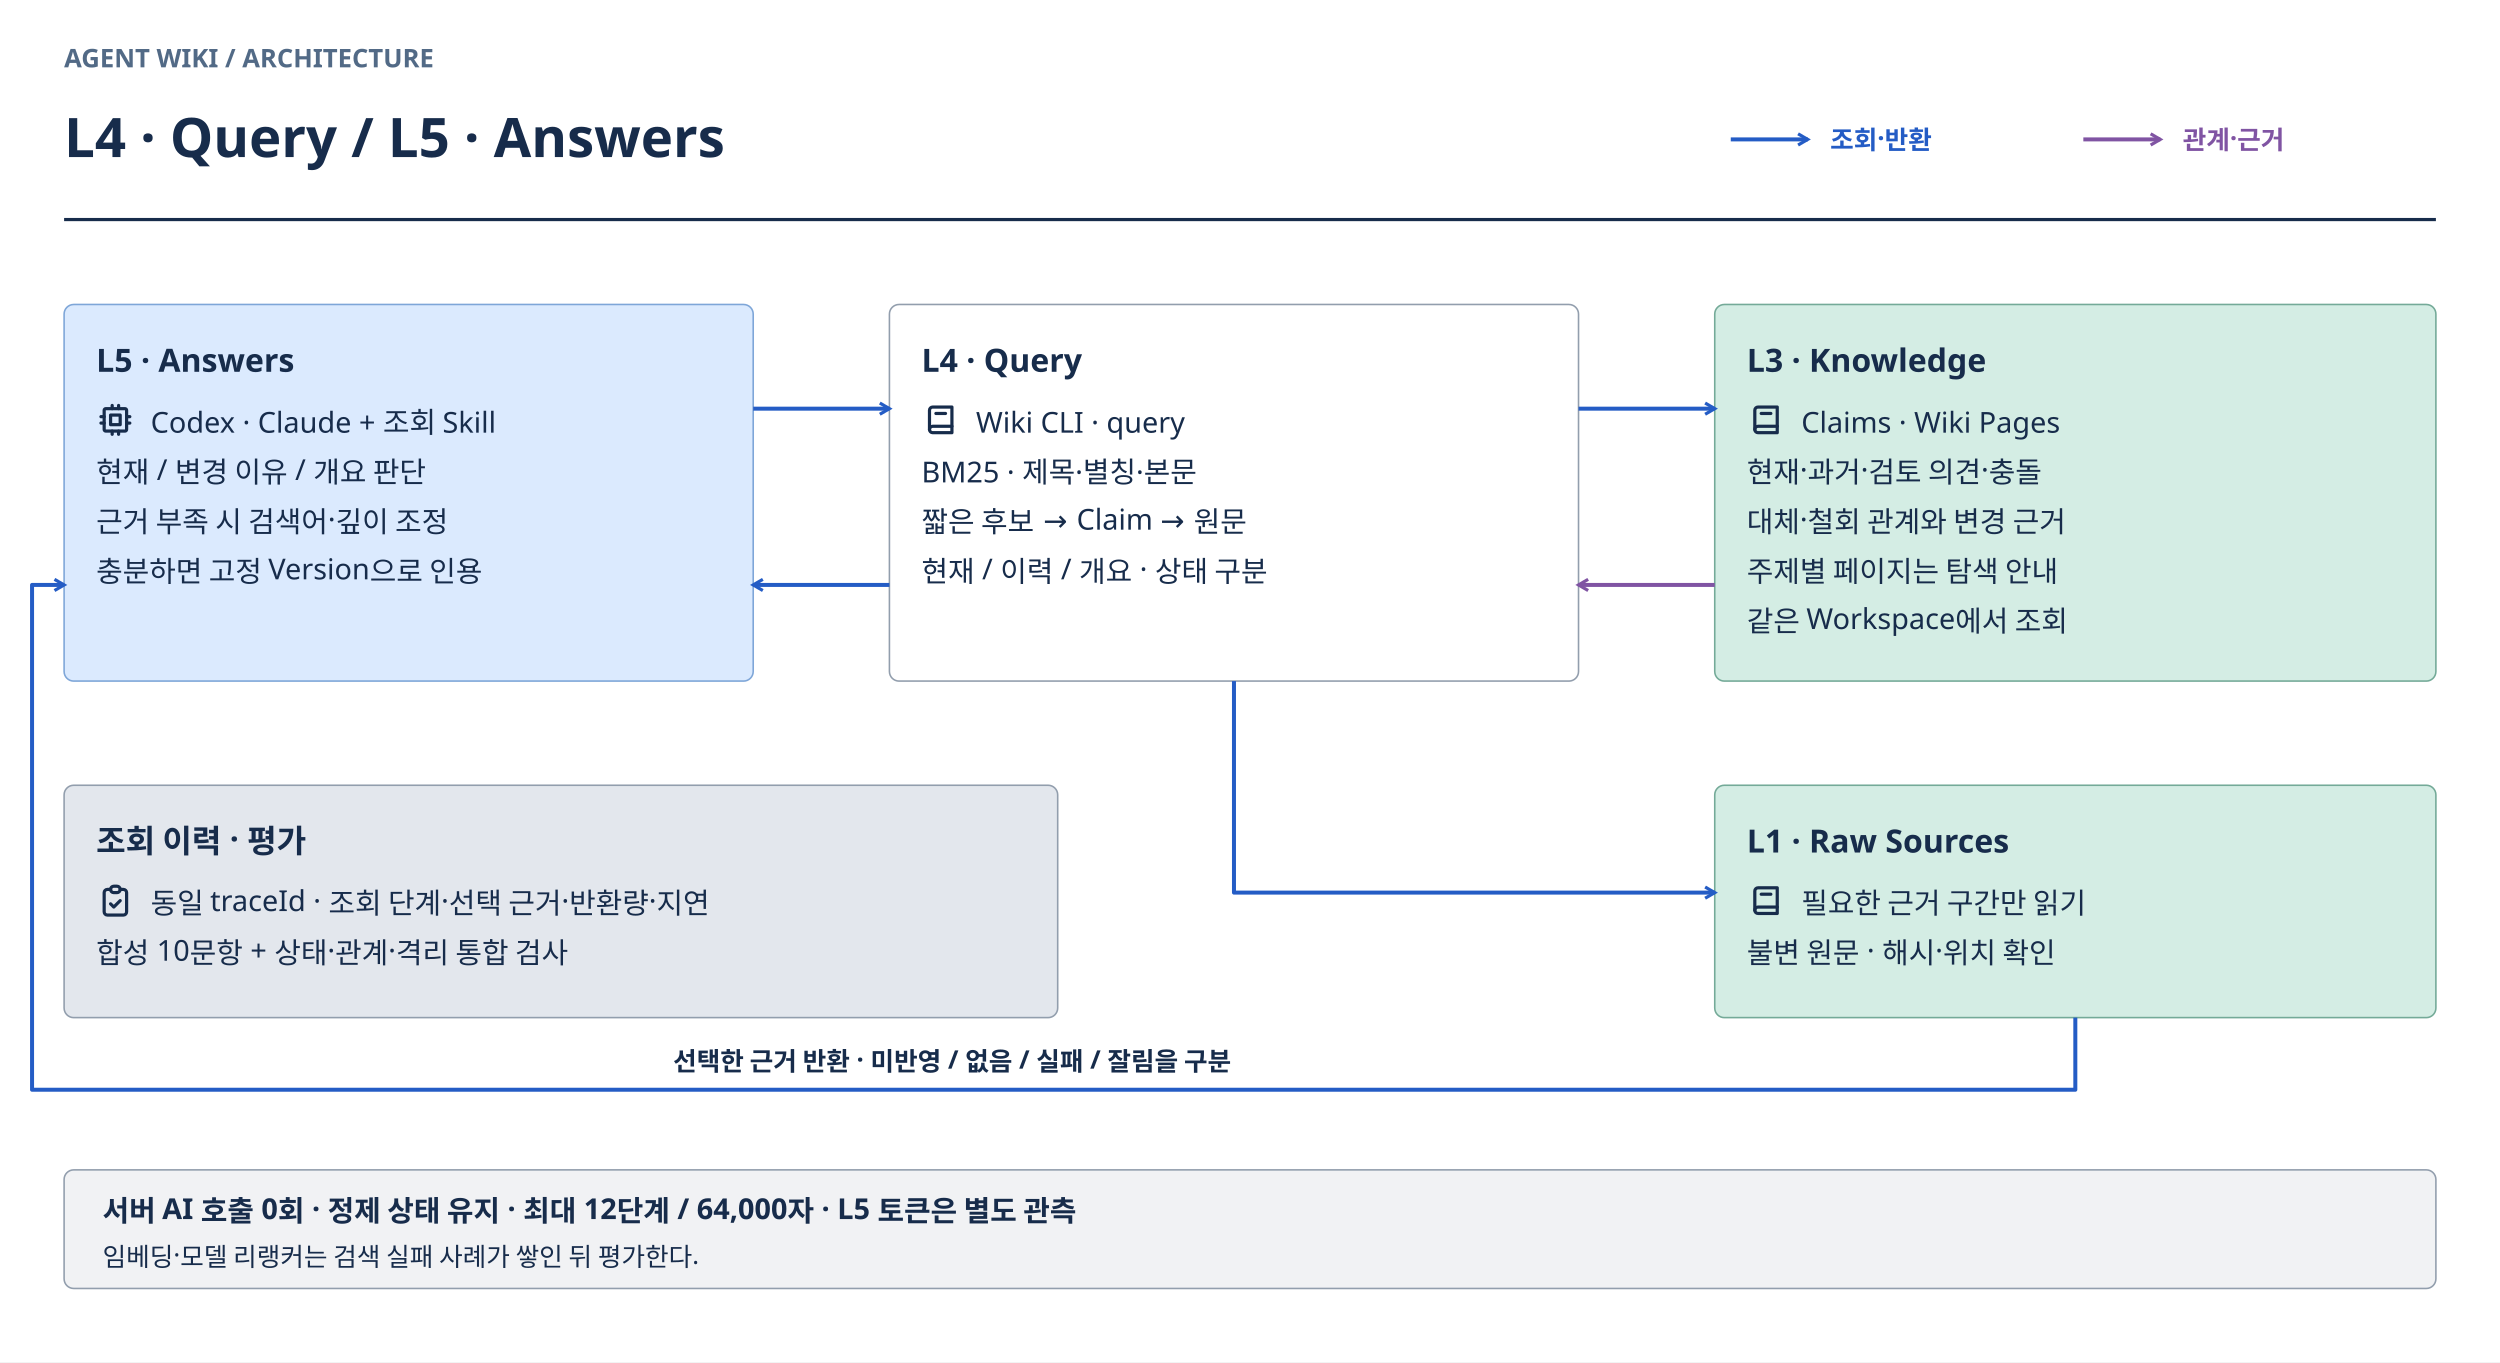
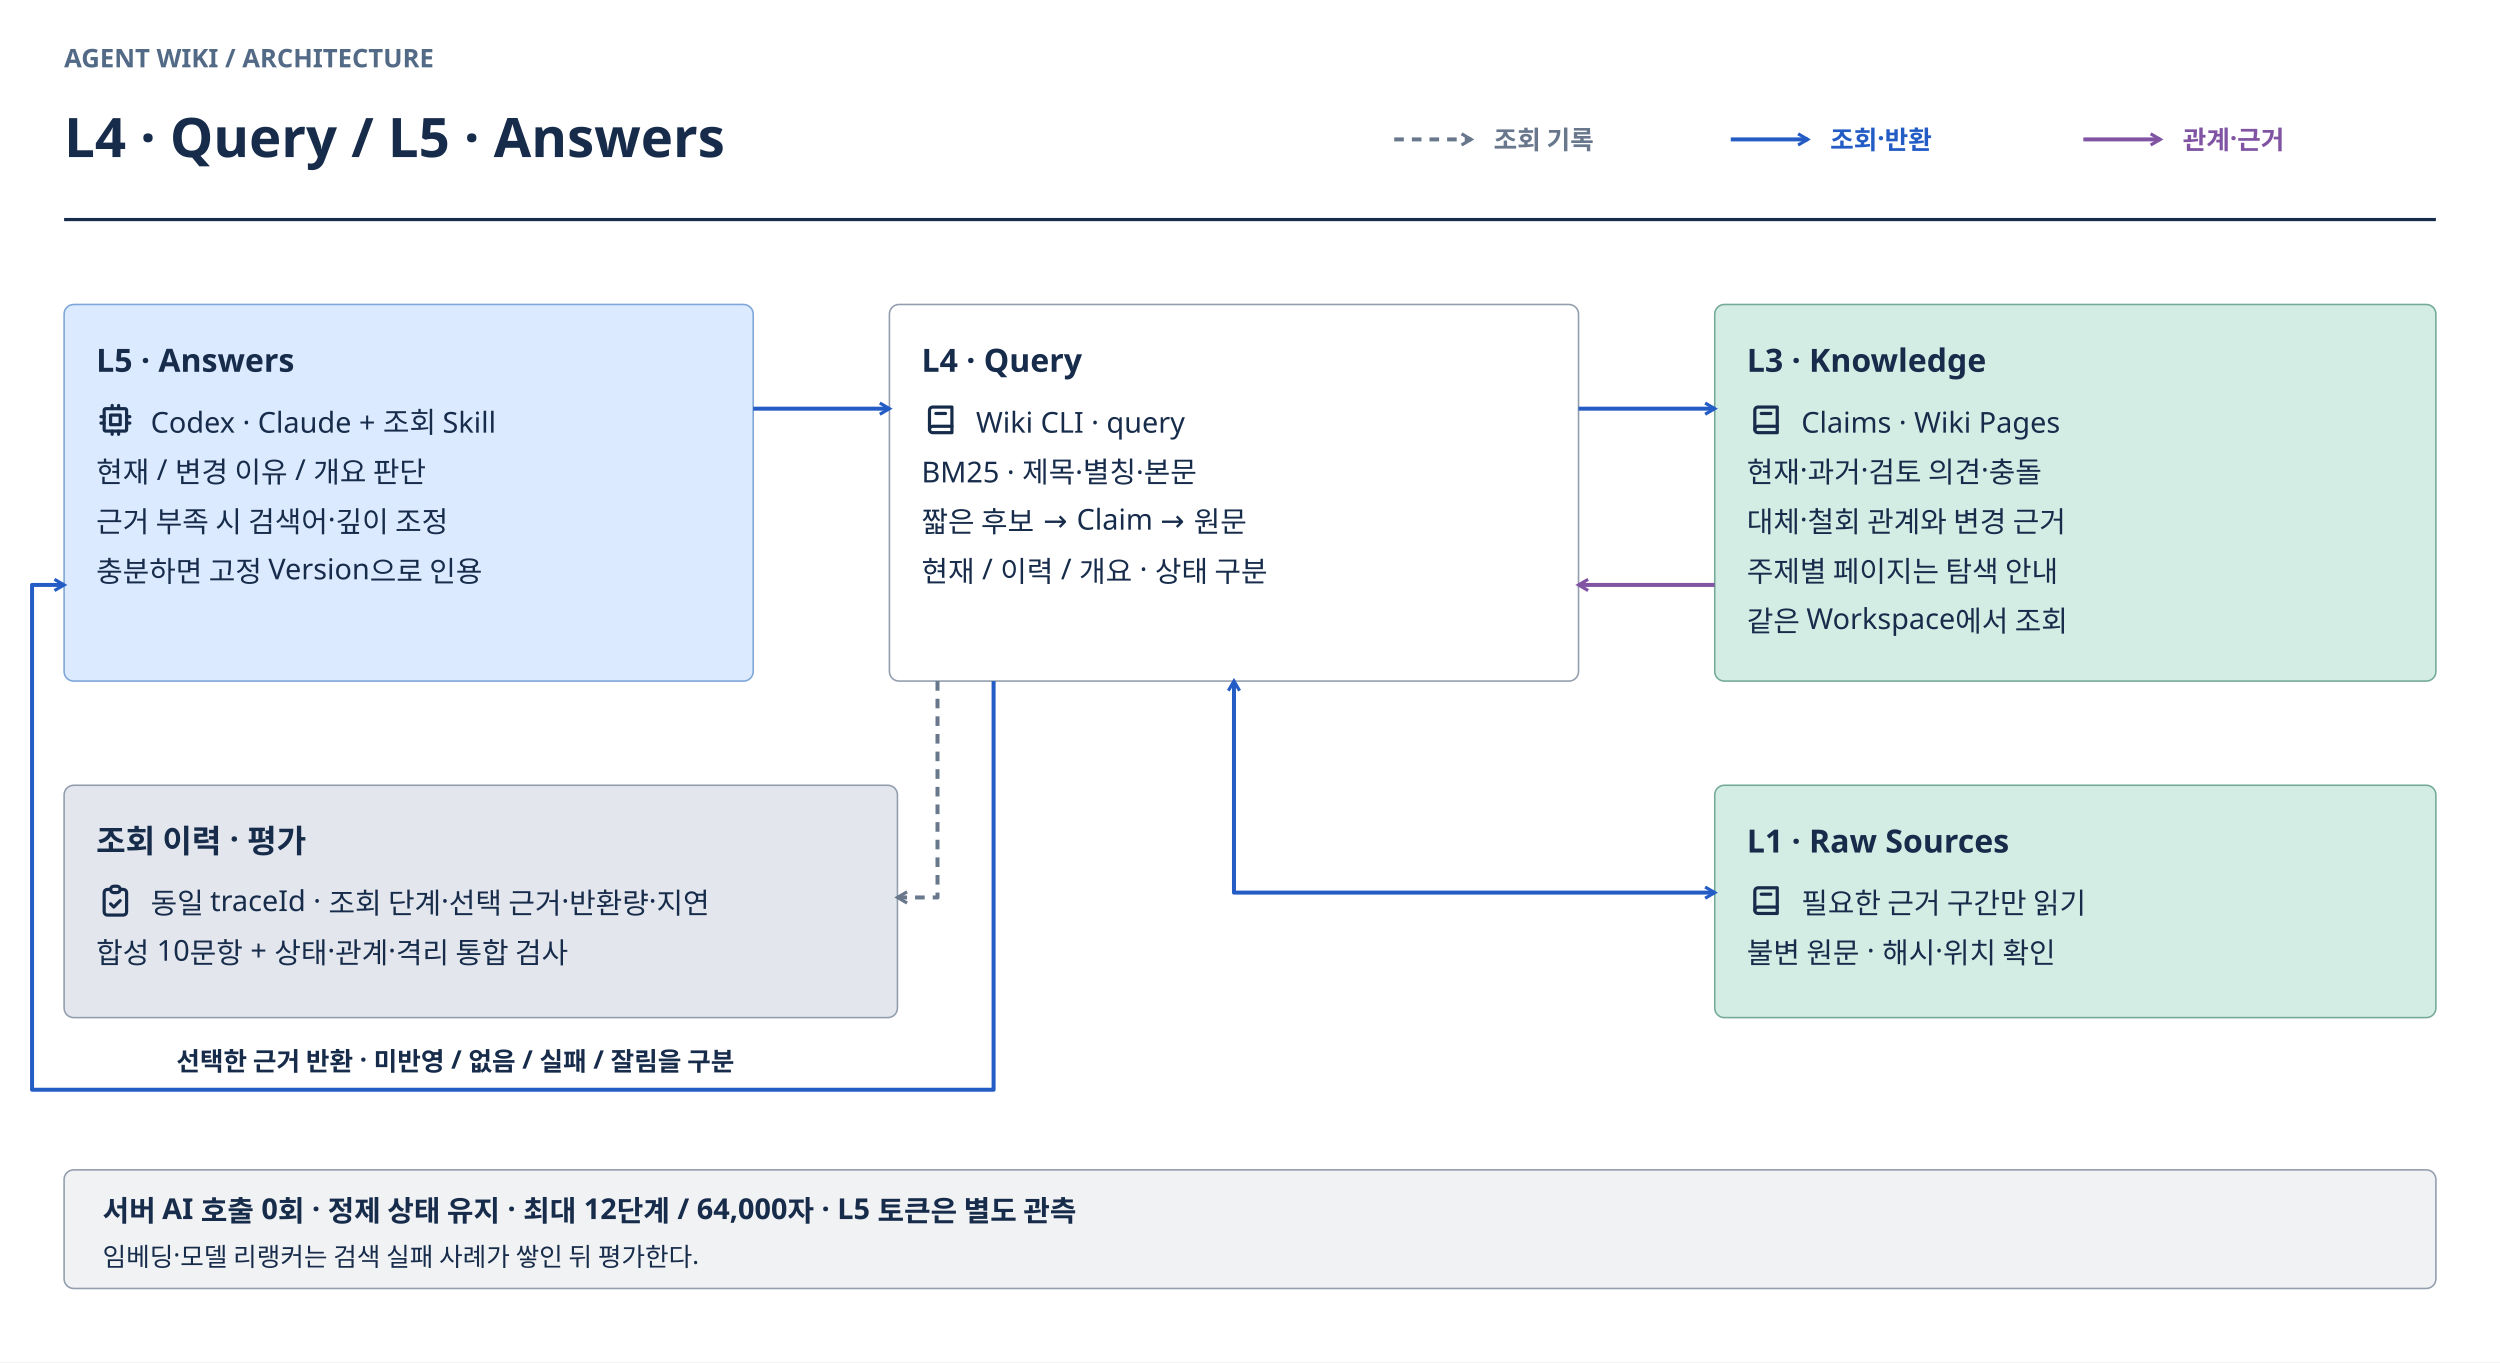
<svg xmlns="http://www.w3.org/2000/svg" width="1560" height="850" viewBox="0 0 1560 850" role="img" aria-labelledby="title desc">
  <defs>
    <marker id="arrow-ingest" markerWidth="9" markerHeight="9" refX="7" refY="4.5" orient="auto-start-reverse" markerUnits="userSpaceOnUse">
      <path d="M1 1 L7 4.5 L1 8" fill="none" stroke="#B35C00" stroke-width="2" />
    </marker>
    <marker id="arrow-query" markerWidth="9" markerHeight="9" refX="7" refY="4.5" orient="auto-start-reverse" markerUnits="userSpaceOnUse">
      <path d="M1 1 L7 4.5 L1 8" fill="none" stroke="#245CC5" stroke-width="2" />
    </marker>
    <marker id="arrow-ops" markerWidth="9" markerHeight="9" refX="7" refY="4.5" orient="auto-start-reverse" markerUnits="userSpaceOnUse">
      <path d="M1 1 L7 4.5 L1 8" fill="none" stroke="#68778B" stroke-width="2" />
    </marker>
    <marker id="arrow-relation" markerWidth="9" markerHeight="9" refX="7" refY="4.5" orient="auto-start-reverse" markerUnits="userSpaceOnUse">
      <path d="M1 1 L7 4.5 L1 8" fill="none" stroke="#8054A3" stroke-width="2" />
    </marker>
  </defs>
  <g font-family="Noto Sans KR, sans-serif">
    <rect width="1560" height="850" fill="#FFFFFF" />
    <text x="40" y="42" font-size="16" font-weight="700" fill="#526A86">AGENT WIKI / ARCHITECTURE</text>
    <text x="40" y="98" font-size="34" font-weight="700" fill="#172C4B">L4 · Query / L5 · Answers</text>
    <path d="M40 137 H1520" stroke="#172C4B" stroke-width="2" />
+     <path d="M870 87 H918" fill="none" stroke="#68778B" stroke-width="2.5" stroke-linejoin="round" stroke-dasharray="6 5" marker-end="url(#arrow-ops)" />
+     <text x="932" y="93" font-size="16" font-weight="700" fill="#68778B">조회 기록</text>
    <path d="M1080 87 H1128" fill="none" stroke="#245CC5" stroke-width="2.5" stroke-linejoin="round" marker-end="url(#arrow-query)" />
    <text x="1142" y="93" font-size="16" font-weight="700" fill="#245CC5">조회·반환</text>
    <path d="M1300 87 H1348" fill="none" stroke="#8054A3" stroke-width="2.5" stroke-linejoin="round" marker-end="url(#arrow-relation)" />
    <text x="1362" y="93" font-size="16" font-weight="700" fill="#8054A3">관계·근거</text>
    <rect x="40" y="190" width="430" height="235" rx="6" fill="#DBEAFE" stroke="#7EA6D8" />
    <text x="60" y="232" font-size="20" font-weight="700" fill="#172C4B">L5 · Answers</text>
    <svg width="24" height="24" viewBox="0 0 24 24" fill="none" stroke="currentColor" stroke-width="2" stroke-linecap="round" stroke-linejoin="round" x="60" y="250" color="#172C4B">
      <path d="M5 5m0 1a1 1 0 0 1 1 -1h12a1 1 0 0 1 1 1v12a1 1 0 0 1 -1 1h-12a1 1 0 0 1 -1 -1z" />
      <path d="M9 9h6v6h-6z" />
      <path d="M3 10h2" />
      <path d="M3 14h2" />
      <path d="M10 3v2" />
      <path d="M14 3v2" />
      <path d="M21 10h-2" />
      <path d="M21 14h-2" />
      <path d="M14 21v-2" />
      <path d="M10 21v-2" />
    </svg>
    <text x="94" y="270" font-size="18" font-weight="400" fill="#172C4B">Codex · Claude + 조회 Skill</text>
    <text x="60" y="301" font-size="18" font-weight="400" fill="#172C4B">현재 / 변경 이유 / 개요 판단</text>
    <text x="60" y="332" font-size="18" font-weight="400" fill="#172C4B">근거 부족 시 검색어·깊이 조정</text>
    <text x="60" y="363" font-size="18" font-weight="400" fill="#172C4B">충분하면 고정 Version으로 인용</text>
    <rect x="555" y="190" width="430" height="235" rx="6" fill="#FFFFFF" stroke="#929EAD" />
    <text x="575" y="232" font-size="20" font-weight="700" fill="#172C4B">L4 · Query</text>
    <svg width="24" height="24" viewBox="0 0 24 24" fill="none" stroke="currentColor" stroke-width="2" stroke-linecap="round" stroke-linejoin="round" x="575" y="250" color="#172C4B">
      <path d="M19 4v16h-12a2 2 0 0 1 -2 -2v-12a2 2 0 0 1 2 -2h12z" />
      <path d="M19 16h-12a2 2 0 0 0 -2 2" />
      <path d="M9 8h6" />
    </svg>
    <text x="609" y="270" font-size="18" font-weight="400" fill="#172C4B">Wiki CLI · query</text>
    <text x="575" y="301" font-size="18" font-weight="400" fill="#172C4B">BM25 · 제목·별칭·본문</text>
    <text x="575" y="332" font-size="18" font-weight="400" fill="#172C4B">짧은 후보 → Claim → 원문</text>
    <text x="575" y="363" font-size="18" font-weight="400" fill="#172C4B">현재 / 이력 / 개요 · 상태 구분</text>
    <rect x="1070" y="190" width="450" height="235" rx="6" fill="#D4EDE4" stroke="#74AA98" />
    <text x="1090" y="232" font-size="20" font-weight="700" fill="#172C4B">L3 · Knowledge</text>
    <svg width="24" height="24" viewBox="0 0 24 24" fill="none" stroke="currentColor" stroke-width="2" stroke-linecap="round" stroke-linejoin="round" x="1090" y="250" color="#172C4B">
      <path d="M19 4v16h-12a2 2 0 0 1 -2 -2v-12a2 2 0 0 1 2 -2h12z" />
      <path d="M19 16h-12a2 2 0 0 0 -2 2" />
      <path d="M9 8h6" />
    </svg>
    <text x="1124" y="270" font-size="18" font-weight="400" fill="#172C4B">Claims · Wiki Pages</text>
    <text x="1090" y="301" font-size="18" font-weight="400" fill="#172C4B">현재·과거·검토 의견·충돌</text>
    <text x="1090" y="332" font-size="18" font-weight="400" fill="#172C4B">대체·철회 관계와 변경 근거</text>
    <text x="1090" y="363" font-size="18" font-weight="400" fill="#172C4B">주제별 페이지는 탐색 안내</text>
    <text x="1090" y="394" font-size="18" font-weight="400" fill="#172C4B">같은 Workspace에서 조회</text>
    <path d="M470 255 H555" fill="none" stroke="#245CC5" stroke-width="2.5" stroke-linejoin="round" marker-end="url(#arrow-query)" />
    <path d="M985 255 H1070" fill="none" stroke="#245CC5" stroke-width="2.5" stroke-linejoin="round" marker-end="url(#arrow-query)" />
    <path d="M1070 365 H985" fill="none" stroke="#8054A3" stroke-width="2.5" stroke-linejoin="round" marker-end="url(#arrow-relation)" />
-     <path d="M555 365 H470" fill="none" stroke="#245CC5" stroke-width="2.5" stroke-linejoin="round" marker-end="url(#arrow-query)" />
    <rect x="1070" y="490" width="450" height="145" rx="6" fill="#D4EDE4" stroke="#74AA98" />
    <text x="1090" y="532" font-size="20" font-weight="700" fill="#172C4B">L1 · Raw Sources</text>
    <svg width="24" height="24" viewBox="0 0 24 24" fill="none" stroke="currentColor" stroke-width="2" stroke-linecap="round" stroke-linejoin="round" x="1090" y="550" color="#172C4B">
      <path d="M19 4v16h-12a2 2 0 0 1 -2 -2v-12a2 2 0 0 1 2 -2h12z" />
      <path d="M19 16h-12a2 2 0 0 0 -2 2" />
      <path d="M9 8h6" />
    </svg>
    <text x="1124" y="570" font-size="18" font-weight="400" fill="#172C4B">필요한 근거 구간만 읽기</text>
    <text x="1090" y="601" font-size="18" font-weight="400" fill="#172C4B">불변 원문 · 해시·위치 확인</text>
-     <path d="M770 425 V557 H1070" fill="none" stroke="#245CC5" stroke-width="2.5" stroke-linejoin="round" marker-end="url(#arrow-query)" />
-     <path d="M1295 635 V680 H20 V365 H40" fill="none" stroke="#245CC5" stroke-width="2.5" stroke-linejoin="round" marker-end="url(#arrow-query)" />
-     <text x="420" y="668" font-size="16" font-weight="700" fill="#172C4B">선택한 근거 반환 · 미반영 / 없음 / 실패 / 잘림을 구분</text>
-     <rect x="40" y="490" width="620" height="145" rx="6" fill="#E3E7ED" stroke="#929EAD" />
+     <path d="M770 425 V557 H1070" fill="none" stroke="#245CC5" stroke-width="2.5" stroke-linejoin="round" marker-end="url(#arrow-query)" marker-start="url(#arrow-query)" />
+     <path d="M620 425 V680 H20 V365 H40" fill="none" stroke="#245CC5" stroke-width="2.5" stroke-linejoin="round" marker-end="url(#arrow-query)" />
+     <text x="110" y="668" font-size="16" font-weight="700" fill="#172C4B">선택한 근거 반환 · 미반영 / 없음 / 실패 / 잘림을 구분</text>
+     <rect x="40" y="490" width="520" height="145" rx="6" fill="#E3E7ED" stroke="#929EAD" />
    <text x="60" y="532" font-size="20" font-weight="700" fill="#172C4B">조회 이력 · 평가</text>
    <svg width="24" height="24" viewBox="0 0 24 24" fill="none" stroke="currentColor" stroke-width="2" stroke-linecap="round" stroke-linejoin="round" x="60" y="550" color="#172C4B">
      <path d="M9 5h-2a2 2 0 0 0 -2 2v12a2 2 0 0 0 2 2h10a2 2 0 0 0 2 -2v-12a2 2 0 0 0 -2 -2h-2" />
      <path d="M9 3m0 2a2 2 0 0 1 2 -2h2a2 2 0 0 1 2 2v0a2 2 0 0 1 -2 2h-2a2 2 0 0 1 -2 -2z" />
      <path d="M9 14l2 2l4 -4" />
    </svg>
    <text x="94" y="570" font-size="18" font-weight="400" fill="#172C4B">동일 traceId · 조회 단계·선택 근거·반환량·지연</text>
    <text x="60" y="601" font-size="18" font-weight="400" fill="#172C4B">합성 10문항 + 상태·관계·격리 통합 검사</text>
+     <path d="M585 425 V560 H560" fill="none" stroke="#68778B" stroke-width="2.5" stroke-linejoin="round" stroke-dasharray="6 5" marker-end="url(#arrow-ops)" />
    <rect x="40" y="730" width="1480" height="74" rx="6" fill="#F1F2F4" stroke="#929EAD" />
    <text x="64" y="762" font-size="18" font-weight="700" fill="#172C4B">서버 AI 호출 0회 · 정제 상태 유지 · 최대 12단계 / 64,000자 · L5 토큰은 별도 관측</text>
    <text x="64" y="790" font-size="16" font-weight="400" fill="#172C4B">임베딩·모델 리랭커는 검색 실패 사례가 쌓인 뒤 평가한다.</text>
  </g>
</svg>
